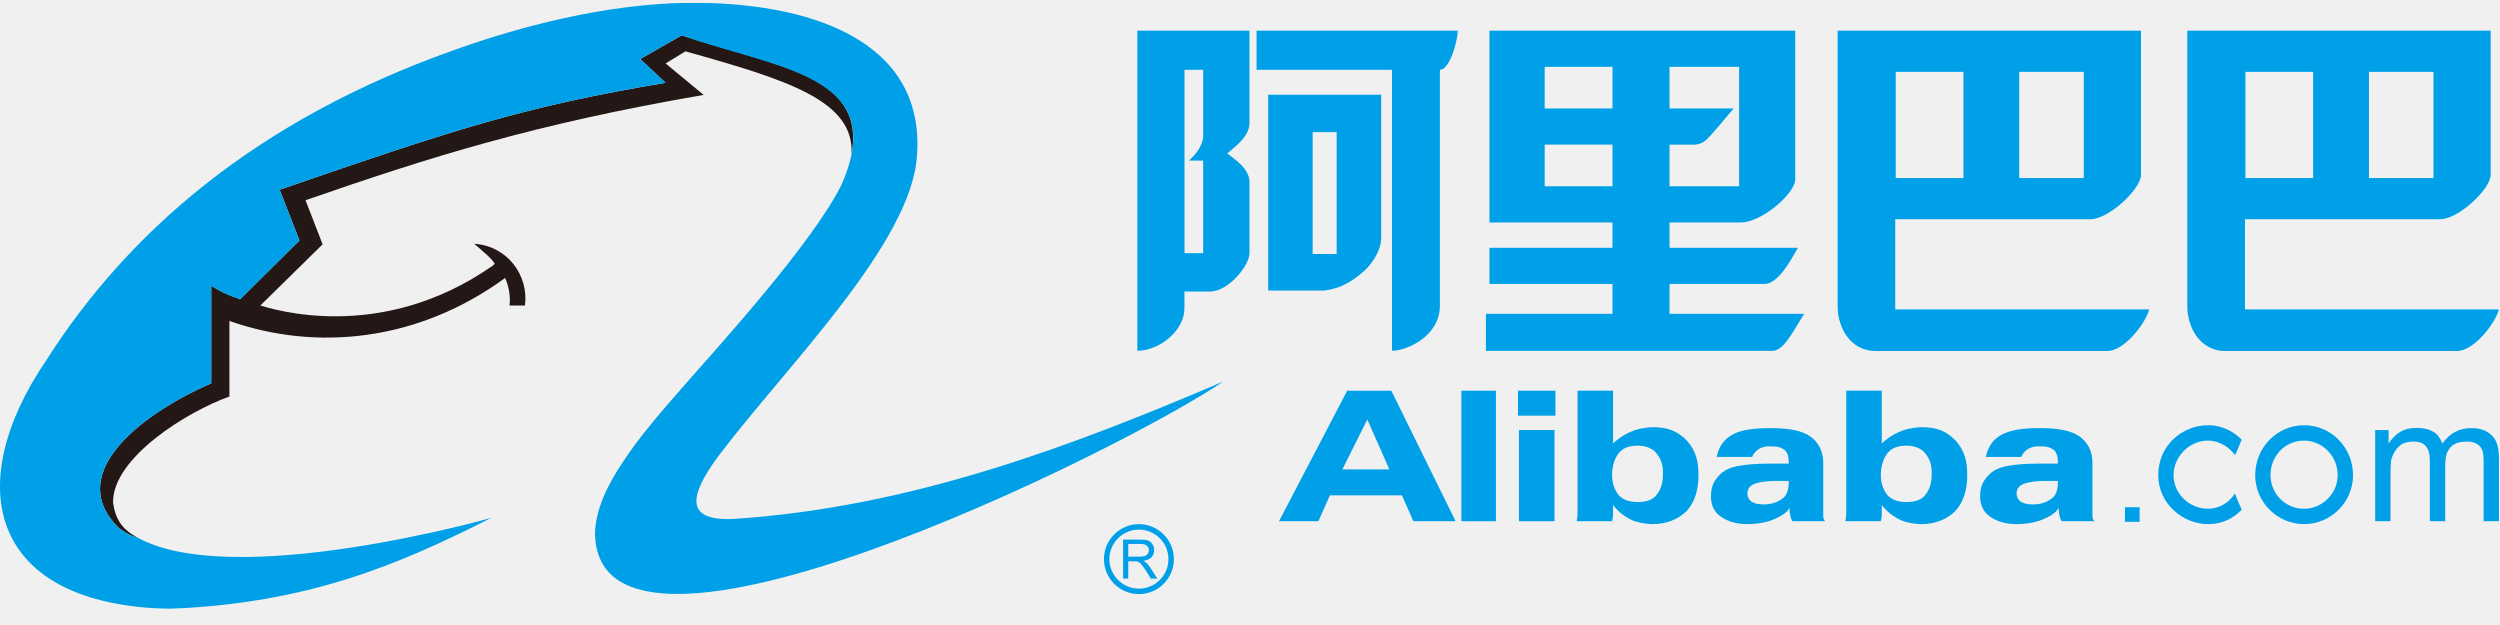
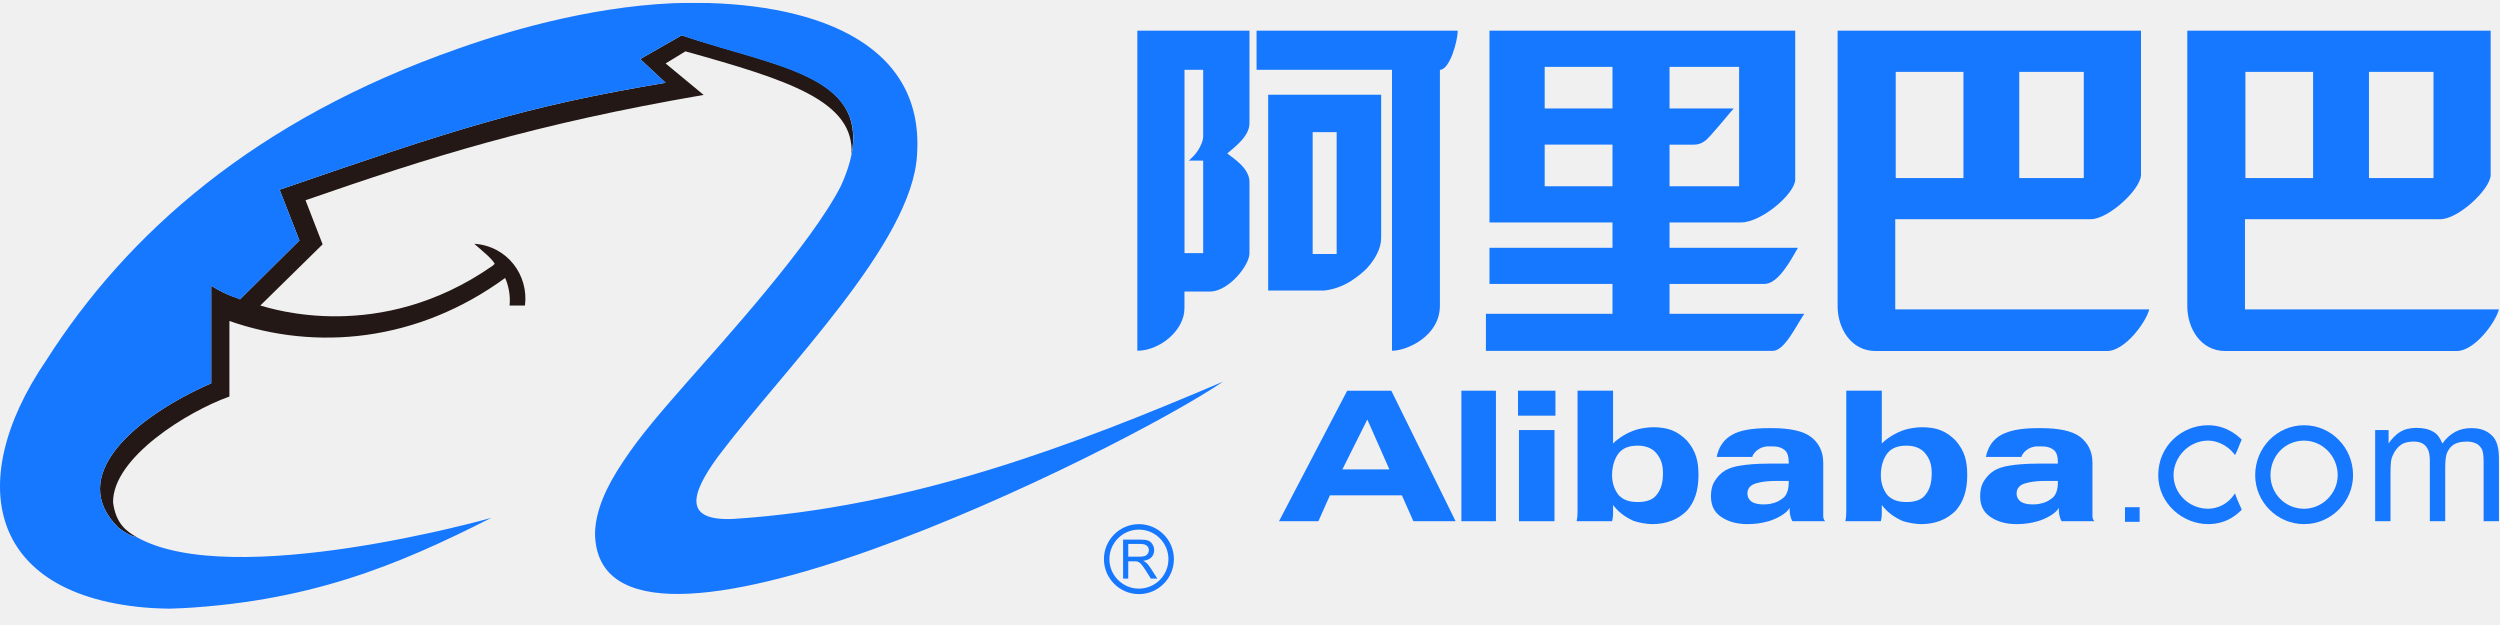
<svg xmlns="http://www.w3.org/2000/svg" xmlns:xlink="http://www.w3.org/1999/xlink" width="128px" height="32px" viewBox="0 0 128 32" version="1.1">
  <defs>
    <polygon id="path-1" points="0 32 127.946 32 127.946 0.971 0 0.971" />
  </defs>
  <g id="Page-1" stroke="none" stroke-width="1" fill="none" fill-rule="evenodd">
    <g id="导航" transform="translate(-110, -1315)">
      <g id="logo" transform="translate(110, 1314)">
-         <polygon id="Fill-1" fill="#00a0e8" points="77.771 27.687 79.59 27.687 79.59 23.019 77.771 23.019" />
-         <polygon id="Fill-2" fill="#00a0e8" points="77.722 22.282 79.639 22.282 79.639 21.004 77.722 21.004" />
-         <polygon id="Fill-3" fill="#00a0e8" points="74.823 27.687 76.591 27.687 76.591 21.004 74.823 21.004" />
+         <polygon id="Fill-1" fill="#1677FF" points="77.771 27.687 79.59 27.687 79.59 23.019 77.771 23.019" />
+         <polygon id="Fill-2" fill="#1677FF" points="77.722 22.282 79.639 22.282 79.639 21.004 77.722 21.004" />
+         <polygon id="Fill-3" fill="#1677FF" points="74.823 27.687 76.591 27.687 76.591 21.004 74.823 21.004" />
        <g id="Group-24" transform="translate(0, 0.172)">
-           <path d="M121.609,27.515 L121.609,22.847 L122.296,22.847 L122.296,23.535 C122.399,23.37 122.639,23.091 122.885,22.945 C123.13,22.797 123.387,22.736 123.731,22.736 C124.074,22.736 124.359,22.797 124.604,22.945 C124.811,23.064 124.949,23.289 125.048,23.535 C125.441,22.994 125.93,22.748 126.522,22.748 C126.965,22.748 127.307,22.847 127.603,23.141 C127.849,23.387 127.946,23.78 127.946,24.321 L127.946,27.515 L127.161,27.515 L127.161,24.567 C127.161,24.272 127.152,24.055 127.103,23.906 C127.058,23.757 126.914,23.596 126.804,23.547 C126.675,23.485 126.522,23.436 126.325,23.436 C125.981,23.436 125.681,23.496 125.464,23.731 C125.266,23.977 125.195,24.154 125.195,24.812 L125.195,27.515 L124.408,27.515 L124.408,24.467 C124.408,24.011 124.337,23.847 124.211,23.682 C124.074,23.517 123.869,23.436 123.573,23.436 C123.327,23.436 123.096,23.482 122.925,23.605 C122.779,23.703 122.604,23.914 122.517,24.132 C122.417,24.33 122.394,24.533 122.394,25.107 L122.394,27.515 L121.609,27.515 L121.609,27.515 Z" id="Fill-4" fill="#00a0e8" />
-           <path d="M114.776,26.926 C114.581,27.121 114.04,27.663 113.056,27.663 C111.78,27.663 110.502,26.631 110.502,25.157 C110.502,23.633 111.731,22.6 113.056,22.6 C113.989,22.6 114.581,23.142 114.776,23.338 C114.678,23.534 114.532,23.977 114.431,24.125 C113.989,23.534 113.399,23.387 113.056,23.387 C112.075,23.387 111.286,24.223 111.286,25.157 C111.286,26.09 112.075,26.875 113.056,26.875 C113.547,26.875 114.088,26.631 114.431,26.09 C114.581,26.531 114.726,26.778 114.776,26.926" id="Fill-6" fill="#00a0e8" />
+           <path d="M121.609,27.515 L121.609,22.847 L122.296,22.847 L122.296,23.535 C122.399,23.37 122.639,23.091 122.885,22.945 C123.13,22.797 123.387,22.736 123.731,22.736 C124.074,22.736 124.359,22.797 124.604,22.945 C124.811,23.064 124.949,23.289 125.048,23.535 C125.441,22.994 125.93,22.748 126.522,22.748 C126.965,22.748 127.307,22.847 127.603,23.141 C127.849,23.387 127.946,23.78 127.946,24.321 L127.946,27.515 L127.161,27.515 L127.161,24.567 C127.161,24.272 127.152,24.055 127.103,23.906 C127.058,23.757 126.914,23.596 126.804,23.547 C126.675,23.485 126.522,23.436 126.325,23.436 C125.981,23.436 125.681,23.496 125.464,23.731 C125.266,23.977 125.195,24.154 125.195,24.812 L125.195,27.515 L124.408,27.515 L124.408,24.467 C124.408,24.011 124.337,23.847 124.211,23.682 C124.074,23.517 123.869,23.436 123.573,23.436 C123.327,23.436 123.096,23.482 122.925,23.605 C122.779,23.703 122.604,23.914 122.517,24.132 C122.417,24.33 122.394,24.533 122.394,25.107 L122.394,27.515 L121.609,27.515 L121.609,27.515 Z" id="Fill-4" fill="#1677FF" />
+           <path d="M114.776,26.926 C114.581,27.121 114.04,27.663 113.056,27.663 C111.78,27.663 110.502,26.631 110.502,25.157 C110.502,23.633 111.731,22.6 113.056,22.6 C113.989,22.6 114.581,23.142 114.776,23.338 C114.678,23.534 114.532,23.977 114.431,24.125 C113.989,23.534 113.399,23.387 113.056,23.387 C112.075,23.387 111.286,24.223 111.286,25.157 C111.286,26.09 112.075,26.875 113.056,26.875 C113.547,26.875 114.088,26.631 114.431,26.09 C114.581,26.531 114.726,26.778 114.776,26.926" id="Fill-6" fill="#1677FF" />
          <mask id="mask-2" fill="white">
            <use xlink:href="#path-1" />
          </mask>
          <g id="Clip-9" />
-           <polygon id="Fill-8" fill="#00a0e8" mask="url(#mask-2)" points="108.799 27.545 109.549 27.545 109.549 26.797 108.799 26.797" />
-           <path d="M68.729,24.862 L70.007,22.306 L71.137,24.862 L68.729,24.862 Z M71.236,20.832 L68.976,20.832 L65.485,27.515 L67.501,27.515 L68.092,26.188 L71.776,26.188 L72.366,27.515 L74.527,27.515 L71.236,20.832 Z" id="Fill-10" fill="#00a0e8" mask="url(#mask-2)" />
-           <path d="M84.8,26.188 C84.602,26.434 84.258,26.532 83.866,26.532 C83.423,26.532 83.128,26.434 82.883,26.188 C82.685,25.942 82.538,25.598 82.538,25.157 C82.538,24.665 82.685,24.271 82.883,24.026 C83.104,23.756 83.421,23.645 83.865,23.645 C84.257,23.645 84.602,23.781 84.8,24.026 C85.047,24.321 85.144,24.615 85.144,25.059 C85.144,25.549 85.047,25.893 84.8,26.188 M86.372,23.387 C85.891,22.903 85.419,22.706 84.653,22.702 C84.359,22.701 84.003,22.763 83.802,22.822 C83.348,22.956 82.883,23.239 82.589,23.534 L82.589,20.831 L80.77,20.831 L80.77,26.484 L80.77,26.974 C80.77,27.122 80.77,27.318 80.722,27.515 L82.538,27.515 C82.562,27.426 82.584,27.313 82.589,27.171 L82.589,26.681 C82.8,26.971 83.117,27.255 83.589,27.474 C83.875,27.596 84.354,27.663 84.602,27.663 C85.339,27.663 85.93,27.417 86.372,26.974 C86.764,26.532 86.962,25.942 86.962,25.157 C86.962,24.419 86.828,23.917 86.372,23.387" id="Fill-11" fill="#00a0e8" mask="url(#mask-2)" />
-           <path d="M98.56,26.188 C98.362,26.434 98.018,26.532 97.626,26.532 C97.184,26.532 96.89,26.434 96.643,26.188 C96.445,25.942 96.299,25.598 96.299,25.157 C96.299,24.665 96.445,24.271 96.643,24.026 C96.866,23.756 97.183,23.645 97.625,23.645 C98.017,23.645 98.362,23.781 98.56,24.026 C98.807,24.321 98.904,24.615 98.904,25.059 C98.904,25.549 98.807,25.893 98.56,26.188 M100.132,23.387 C99.651,22.903 99.178,22.706 98.416,22.702 C98.12,22.701 97.762,22.763 97.562,22.822 C97.109,22.956 96.643,23.239 96.348,23.534 L96.348,20.831 L94.529,20.831 L94.529,26.484 L94.529,26.974 C94.529,27.122 94.529,27.318 94.481,27.515 L96.299,27.515 C96.323,27.426 96.344,27.313 96.348,27.171 L96.348,26.681 C96.56,26.971 96.879,27.255 97.351,27.474 C97.636,27.596 98.117,27.663 98.362,27.663 C99.101,27.663 99.69,27.417 100.132,26.974 C100.524,26.532 100.722,25.942 100.722,25.157 C100.722,24.419 100.588,23.917 100.132,23.387" id="Fill-12" fill="#00a0e8" mask="url(#mask-2)" />
-           <path d="M91.582,25.549 C91.582,25.893 91.483,26.188 91.286,26.335 C91.089,26.484 90.916,26.579 90.62,26.627 C90.549,26.644 90.423,26.654 90.3,26.654 C90.053,26.654 89.841,26.618 89.688,26.518 C89.558,26.426 89.468,26.287 89.468,26.091 C89.468,25.845 89.617,25.659 89.901,25.578 C90.049,25.533 90.255,25.49 90.524,25.467 C90.779,25.446 91.089,25.452 91.483,25.452 L91.582,25.452 L91.582,25.549 Z M93.35,27.269 L93.35,26.926 L93.35,24.518 C93.35,23.927 93.105,23.486 92.71,23.19 C92.317,22.895 91.629,22.749 90.745,22.749 L90.549,22.749 C89.715,22.749 89.064,22.86 88.681,23.092 C88.239,23.339 87.992,23.732 87.895,24.222 L89.715,24.222 C89.764,24.026 90.063,23.679 90.549,23.682 C90.598,23.683 90.647,23.682 90.745,23.682 C91.04,23.682 91.229,23.751 91.383,23.878 C91.524,23.997 91.582,24.222 91.582,24.468 L91.582,24.518 L91.582,24.566 L90.745,24.566 L90.549,24.566 C89.91,24.566 89.419,24.615 89.126,24.664 C88.779,24.715 88.547,24.797 88.336,24.911 C88.091,25.059 87.932,25.244 87.797,25.452 C87.649,25.696 87.601,25.942 87.601,26.237 C87.601,26.68 87.748,27.024 88.091,27.269 C88.435,27.515 88.878,27.663 89.468,27.663 C89.86,27.663 90.205,27.614 90.549,27.515 C90.952,27.397 91.483,27.122 91.629,26.828 L91.629,26.926 C91.629,27.228 91.728,27.467 91.779,27.515 L93.448,27.515 C93.398,27.467 93.35,27.367 93.35,27.269 L93.35,27.269 Z" id="Fill-13" fill="#00a0e8" mask="url(#mask-2)" />
-           <path d="M105.363,25.549 C105.363,25.893 105.266,26.188 105.068,26.335 C104.872,26.484 104.698,26.579 104.403,26.627 C104.332,26.644 104.207,26.654 104.082,26.654 C103.834,26.654 103.624,26.618 103.472,26.518 C103.339,26.426 103.25,26.287 103.25,26.091 C103.25,25.845 103.401,25.659 103.683,25.578 C103.833,25.533 104.039,25.49 104.307,25.467 C104.562,25.446 104.872,25.452 105.266,25.452 L105.363,25.452 L105.363,25.549 Z M107.134,27.269 L107.134,26.926 L107.134,24.518 C107.134,23.927 106.887,23.486 106.495,23.19 C106.099,22.895 105.411,22.749 104.528,22.749 L104.332,22.749 C103.496,22.749 102.914,22.858 102.465,23.092 C102.02,23.339 101.778,23.732 101.678,24.222 L103.496,24.222 C103.546,24.026 103.847,23.679 104.332,23.682 C104.38,23.683 104.431,23.682 104.528,23.682 C104.823,23.682 105.014,23.751 105.167,23.878 C105.308,23.997 105.363,24.222 105.363,24.468 L105.363,24.518 L105.363,24.566 L104.528,24.566 L104.332,24.566 C103.694,24.566 103.202,24.615 102.907,24.664 C102.563,24.715 102.33,24.797 102.12,24.911 C101.875,25.059 101.714,25.244 101.579,25.452 C101.432,25.696 101.384,25.942 101.384,26.237 C101.384,26.68 101.531,27.024 101.875,27.269 C102.219,27.515 102.66,27.663 103.25,27.663 C103.643,27.663 103.988,27.614 104.332,27.515 C104.735,27.397 105.266,27.122 105.411,26.828 L105.411,26.926 C105.411,27.228 105.511,27.467 105.56,27.515 L107.231,27.515 C107.182,27.467 107.134,27.367 107.134,27.269 L107.134,27.269 Z" id="Fill-14" fill="#00a0e8" mask="url(#mask-2)" />
-           <path d="M117.97,26.876 C116.99,26.876 116.249,26.09 116.249,25.157 C116.249,24.173 116.99,23.388 117.97,23.388 C118.904,23.388 119.69,24.173 119.69,25.157 C119.69,26.09 118.904,26.876 117.97,26.876 M117.97,22.6 C116.594,22.6 115.466,23.732 115.466,25.157 C115.466,26.532 116.594,27.663 117.97,27.663 C119.346,27.663 120.476,26.532 120.476,25.157 C120.476,23.732 119.346,22.6 117.97,22.6" id="Fill-15" fill="#00a0e8" mask="url(#mask-2)" />
-           <path d="M64.336,2.398 L64.336,4.403 L71.27,4.403 L71.27,16.613 L71.27,18.786 C72.045,18.786 73.723,18.035 73.723,16.477 L73.723,4.403 C74.222,4.403 74.634,2.945 74.634,2.398 L64.336,2.398 Z M67.208,13.834 L68.437,13.834 L68.437,7.593 L67.208,7.593 L67.208,13.834 Z M70.715,13.014 L70.715,5.68 L64.931,5.68 L64.931,15.702 L67.798,15.702 C68.255,15.658 68.802,15.475 69.258,15.156 C69.532,14.973 69.758,14.792 69.987,14.564 C70.396,14.108 70.715,13.561 70.715,13.014 L70.715,13.014 Z M61.603,7.82 C61.603,8.093 61.375,8.549 61.102,8.824 C61.058,8.869 60.92,9.005 60.92,9.005 C60.898,9.025 60.875,9.051 60.829,9.051 L61.603,9.051 L61.603,13.789 L60.647,13.789 L60.647,4.403 L61.603,4.403 L61.603,7.82 Z M58.232,2.398 L58.232,18.786 C59.371,18.786 60.644,17.753 60.644,16.613 L60.644,15.754 L62.006,15.754 C62.919,15.708 63.973,14.427 63.973,13.789 L63.973,10.145 C63.973,9.461 63.198,8.961 62.834,8.686 C63.198,8.368 63.973,7.82 63.973,7.137 L63.973,2.398 L58.232,2.398 Z" id="Fill-16" fill="#00a0e8" mask="url(#mask-2)" />
-           <path d="M82.559,6.381 L79.088,6.381 L79.088,4.251 L80.801,4.251 L82.559,4.251 L82.559,6.381 Z M79.088,10.364 L82.559,10.364 L82.559,8.233 L79.088,8.233 L79.088,10.364 Z M85.48,8.234 L86.728,8.234 C86.915,8.234 87.099,8.188 87.284,8.049 C87.515,7.909 88.627,6.521 88.767,6.381 L85.48,6.381 L85.48,4.251 L89.043,4.251 L89.043,10.364 L85.48,10.364 L85.48,8.234 Z M85.48,16.893 L85.48,15.365 L90.341,15.365 C91.042,15.365 91.684,14.162 92.055,13.514 L85.48,13.514 L85.48,12.217 L89.136,12.217 C90.176,12.217 91.869,10.781 91.915,10.039 L91.915,2.398 L76.261,2.398 L76.261,12.217 L82.559,12.217 L82.559,13.514 L76.261,13.514 L76.261,15.365 L82.559,15.365 L82.559,16.893 L76.079,16.893 L76.079,18.793 L90.757,18.793 C91.361,18.793 91.915,17.589 92.379,16.893 L85.48,16.893 Z" id="Fill-17" fill="#00a0e8" mask="url(#mask-2)" />
-           <path d="M97.061,9.944 L100.529,9.944 L100.529,4.507 L97.061,4.507 L97.061,9.944 Z M103.386,9.944 L106.69,9.944 L106.69,4.507 L103.386,4.507 L103.386,9.944 Z M97.037,16.669 L97.037,12.051 L107.043,12.051 C107.95,12.051 109.574,10.553 109.619,9.803 L109.619,2.399 L94.086,2.399 L94.086,16.505 C94.086,17.63 94.765,18.8 96.029,18.8 L107.886,18.8 C108.779,18.8 109.855,17.371 110.042,16.669 L97.037,16.669 Z" id="Fill-18" fill="#00a0e8" mask="url(#mask-2)" />
-           <path d="M114.965,9.944 L118.431,9.944 L118.431,4.507 L114.965,4.507 L114.965,9.944 Z M121.291,9.944 L124.595,9.944 L124.595,4.507 L121.291,4.507 L121.291,9.944 Z M114.942,16.669 L114.942,12.051 L124.946,12.051 C125.854,12.051 127.477,10.553 127.522,9.803 L127.522,2.399 L111.99,2.399 L111.99,16.505 C111.99,17.63 112.669,18.8 113.935,18.8 L125.791,18.8 C126.681,18.8 127.759,17.371 127.946,16.669 L114.942,16.669 Z" id="Fill-19" fill="#00a0e8" mask="url(#mask-2)" />
+           <polygon id="Fill-8" fill="#1677FF" mask="url(#mask-2)" points="108.799 27.545 109.549 27.545 109.549 26.797 108.799 26.797" />
+           <path d="M68.729,24.862 L70.007,22.306 L71.137,24.862 L68.729,24.862 Z M71.236,20.832 L68.976,20.832 L65.485,27.515 L67.501,27.515 L68.092,26.188 L71.776,26.188 L72.366,27.515 L74.527,27.515 L71.236,20.832 Z" id="Fill-10" fill="#1677FF" mask="url(#mask-2)" />
+           <path d="M84.8,26.188 C84.602,26.434 84.258,26.532 83.866,26.532 C83.423,26.532 83.128,26.434 82.883,26.188 C82.685,25.942 82.538,25.598 82.538,25.157 C82.538,24.665 82.685,24.271 82.883,24.026 C83.104,23.756 83.421,23.645 83.865,23.645 C84.257,23.645 84.602,23.781 84.8,24.026 C85.047,24.321 85.144,24.615 85.144,25.059 C85.144,25.549 85.047,25.893 84.8,26.188 M86.372,23.387 C85.891,22.903 85.419,22.706 84.653,22.702 C84.359,22.701 84.003,22.763 83.802,22.822 C83.348,22.956 82.883,23.239 82.589,23.534 L82.589,20.831 L80.77,20.831 L80.77,26.484 L80.77,26.974 C80.77,27.122 80.77,27.318 80.722,27.515 L82.538,27.515 C82.562,27.426 82.584,27.313 82.589,27.171 L82.589,26.681 C82.8,26.971 83.117,27.255 83.589,27.474 C83.875,27.596 84.354,27.663 84.602,27.663 C85.339,27.663 85.93,27.417 86.372,26.974 C86.764,26.532 86.962,25.942 86.962,25.157 C86.962,24.419 86.828,23.917 86.372,23.387" id="Fill-11" fill="#1677FF" mask="url(#mask-2)" />
+           <path d="M98.56,26.188 C98.362,26.434 98.018,26.532 97.626,26.532 C97.184,26.532 96.89,26.434 96.643,26.188 C96.445,25.942 96.299,25.598 96.299,25.157 C96.299,24.665 96.445,24.271 96.643,24.026 C96.866,23.756 97.183,23.645 97.625,23.645 C98.017,23.645 98.362,23.781 98.56,24.026 C98.807,24.321 98.904,24.615 98.904,25.059 C98.904,25.549 98.807,25.893 98.56,26.188 M100.132,23.387 C99.651,22.903 99.178,22.706 98.416,22.702 C98.12,22.701 97.762,22.763 97.562,22.822 C97.109,22.956 96.643,23.239 96.348,23.534 L96.348,20.831 L94.529,20.831 L94.529,26.484 L94.529,26.974 C94.529,27.122 94.529,27.318 94.481,27.515 L96.299,27.515 C96.323,27.426 96.344,27.313 96.348,27.171 L96.348,26.681 C96.56,26.971 96.879,27.255 97.351,27.474 C97.636,27.596 98.117,27.663 98.362,27.663 C99.101,27.663 99.69,27.417 100.132,26.974 C100.524,26.532 100.722,25.942 100.722,25.157 C100.722,24.419 100.588,23.917 100.132,23.387" id="Fill-12" fill="#1677FF" mask="url(#mask-2)" />
+           <path d="M91.582,25.549 C91.582,25.893 91.483,26.188 91.286,26.335 C91.089,26.484 90.916,26.579 90.62,26.627 C90.549,26.644 90.423,26.654 90.3,26.654 C90.053,26.654 89.841,26.618 89.688,26.518 C89.558,26.426 89.468,26.287 89.468,26.091 C89.468,25.845 89.617,25.659 89.901,25.578 C90.049,25.533 90.255,25.49 90.524,25.467 C90.779,25.446 91.089,25.452 91.483,25.452 L91.582,25.452 L91.582,25.549 Z M93.35,27.269 L93.35,26.926 L93.35,24.518 C93.35,23.927 93.105,23.486 92.71,23.19 C92.317,22.895 91.629,22.749 90.745,22.749 L90.549,22.749 C89.715,22.749 89.064,22.86 88.681,23.092 C88.239,23.339 87.992,23.732 87.895,24.222 L89.715,24.222 C89.764,24.026 90.063,23.679 90.549,23.682 C90.598,23.683 90.647,23.682 90.745,23.682 C91.04,23.682 91.229,23.751 91.383,23.878 C91.524,23.997 91.582,24.222 91.582,24.468 L91.582,24.518 L91.582,24.566 L90.745,24.566 L90.549,24.566 C89.91,24.566 89.419,24.615 89.126,24.664 C88.779,24.715 88.547,24.797 88.336,24.911 C88.091,25.059 87.932,25.244 87.797,25.452 C87.649,25.696 87.601,25.942 87.601,26.237 C87.601,26.68 87.748,27.024 88.091,27.269 C88.435,27.515 88.878,27.663 89.468,27.663 C89.86,27.663 90.205,27.614 90.549,27.515 C90.952,27.397 91.483,27.122 91.629,26.828 L91.629,26.926 C91.629,27.228 91.728,27.467 91.779,27.515 L93.448,27.515 C93.398,27.467 93.35,27.367 93.35,27.269 L93.35,27.269 Z" id="Fill-13" fill="#1677FF" mask="url(#mask-2)" />
+           <path d="M105.363,25.549 C105.363,25.893 105.266,26.188 105.068,26.335 C104.872,26.484 104.698,26.579 104.403,26.627 C104.332,26.644 104.207,26.654 104.082,26.654 C103.834,26.654 103.624,26.618 103.472,26.518 C103.339,26.426 103.25,26.287 103.25,26.091 C103.25,25.845 103.401,25.659 103.683,25.578 C103.833,25.533 104.039,25.49 104.307,25.467 C104.562,25.446 104.872,25.452 105.266,25.452 L105.363,25.452 L105.363,25.549 Z M107.134,27.269 L107.134,26.926 L107.134,24.518 C107.134,23.927 106.887,23.486 106.495,23.19 C106.099,22.895 105.411,22.749 104.528,22.749 L104.332,22.749 C103.496,22.749 102.914,22.858 102.465,23.092 C102.02,23.339 101.778,23.732 101.678,24.222 L103.496,24.222 C103.546,24.026 103.847,23.679 104.332,23.682 C104.38,23.683 104.431,23.682 104.528,23.682 C104.823,23.682 105.014,23.751 105.167,23.878 C105.308,23.997 105.363,24.222 105.363,24.468 L105.363,24.518 L105.363,24.566 L104.528,24.566 L104.332,24.566 C103.694,24.566 103.202,24.615 102.907,24.664 C102.563,24.715 102.33,24.797 102.12,24.911 C101.875,25.059 101.714,25.244 101.579,25.452 C101.432,25.696 101.384,25.942 101.384,26.237 C101.384,26.68 101.531,27.024 101.875,27.269 C102.219,27.515 102.66,27.663 103.25,27.663 C103.643,27.663 103.988,27.614 104.332,27.515 C104.735,27.397 105.266,27.122 105.411,26.828 L105.411,26.926 C105.411,27.228 105.511,27.467 105.56,27.515 L107.231,27.515 C107.182,27.467 107.134,27.367 107.134,27.269 L107.134,27.269 Z" id="Fill-14" fill="#1677FF" mask="url(#mask-2)" />
+           <path d="M117.97,26.876 C116.99,26.876 116.249,26.09 116.249,25.157 C116.249,24.173 116.99,23.388 117.97,23.388 C118.904,23.388 119.69,24.173 119.69,25.157 C119.69,26.09 118.904,26.876 117.97,26.876 M117.97,22.6 C116.594,22.6 115.466,23.732 115.466,25.157 C115.466,26.532 116.594,27.663 117.97,27.663 C119.346,27.663 120.476,26.532 120.476,25.157 C120.476,23.732 119.346,22.6 117.97,22.6" id="Fill-15" fill="#1677FF" mask="url(#mask-2)" />
+           <path d="M64.336,2.398 L64.336,4.403 L71.27,4.403 L71.27,16.613 L71.27,18.786 C72.045,18.786 73.723,18.035 73.723,16.477 L73.723,4.403 C74.222,4.403 74.634,2.945 74.634,2.398 L64.336,2.398 Z M67.208,13.834 L68.437,13.834 L68.437,7.593 L67.208,7.593 L67.208,13.834 Z M70.715,13.014 L70.715,5.68 L64.931,5.68 L64.931,15.702 L67.798,15.702 C68.255,15.658 68.802,15.475 69.258,15.156 C69.532,14.973 69.758,14.792 69.987,14.564 C70.396,14.108 70.715,13.561 70.715,13.014 L70.715,13.014 Z M61.603,7.82 C61.603,8.093 61.375,8.549 61.102,8.824 C61.058,8.869 60.92,9.005 60.92,9.005 C60.898,9.025 60.875,9.051 60.829,9.051 L61.603,9.051 L61.603,13.789 L60.647,13.789 L60.647,4.403 L61.603,4.403 L61.603,7.82 Z M58.232,2.398 L58.232,18.786 C59.371,18.786 60.644,17.753 60.644,16.613 L60.644,15.754 L62.006,15.754 C62.919,15.708 63.973,14.427 63.973,13.789 L63.973,10.145 C63.973,9.461 63.198,8.961 62.834,8.686 C63.198,8.368 63.973,7.82 63.973,7.137 L63.973,2.398 L58.232,2.398 Z" id="Fill-16" fill="#1677FF" mask="url(#mask-2)" />
+           <path d="M82.559,6.381 L79.088,6.381 L79.088,4.251 L80.801,4.251 L82.559,4.251 L82.559,6.381 Z M79.088,10.364 L82.559,10.364 L82.559,8.233 L79.088,8.233 L79.088,10.364 Z M85.48,8.234 L86.728,8.234 C86.915,8.234 87.099,8.188 87.284,8.049 C87.515,7.909 88.627,6.521 88.767,6.381 L85.48,6.381 L85.48,4.251 L89.043,4.251 L89.043,10.364 L85.48,10.364 L85.48,8.234 Z M85.48,16.893 L85.48,15.365 L90.341,15.365 C91.042,15.365 91.684,14.162 92.055,13.514 L85.48,13.514 L85.48,12.217 L89.136,12.217 C90.176,12.217 91.869,10.781 91.915,10.039 L91.915,2.398 L76.261,2.398 L76.261,12.217 L82.559,12.217 L82.559,13.514 L76.261,13.514 L76.261,15.365 L82.559,15.365 L82.559,16.893 L76.079,16.893 L76.079,18.793 L90.757,18.793 C91.361,18.793 91.915,17.589 92.379,16.893 L85.48,16.893 Z" id="Fill-17" fill="#1677FF" mask="url(#mask-2)" />
+           <path d="M97.061,9.944 L100.529,9.944 L100.529,4.507 L97.061,4.507 L97.061,9.944 Z M103.386,9.944 L106.69,9.944 L106.69,4.507 L103.386,4.507 L103.386,9.944 Z M97.037,16.669 L97.037,12.051 L107.043,12.051 C107.95,12.051 109.574,10.553 109.619,9.803 L109.619,2.399 L94.086,2.399 L94.086,16.505 C94.086,17.63 94.765,18.8 96.029,18.8 L107.886,18.8 C108.779,18.8 109.855,17.371 110.042,16.669 L97.037,16.669 Z" id="Fill-18" fill="#1677FF" mask="url(#mask-2)" />
+           <path d="M114.965,9.944 L118.431,9.944 L118.431,4.507 L114.965,4.507 L114.965,9.944 Z M121.291,9.944 L124.595,9.944 L124.595,4.507 L121.291,4.507 L121.291,9.944 Z M114.942,16.669 L114.942,12.051 L124.946,12.051 C125.854,12.051 127.477,10.553 127.522,9.803 L127.522,2.399 L111.99,2.399 L111.99,16.505 C111.99,17.63 112.669,18.8 113.935,18.8 L125.791,18.8 C126.681,18.8 127.759,17.371 127.946,16.669 L114.942,16.669 Z" id="Fill-19" fill="#1677FF" mask="url(#mask-2)" />
          <path d="M7.003,28.33 C6.748,28.301 6.355,28.076 6.071,27.849 C3.39,25.225 6.835,22.203 10.815,20.452 L10.815,15.456 C11.746,16.049 12.255,16.076 12.283,16.161 L15.332,13.14 L14.316,10.542 C23.237,7.467 26.823,6.28 34.079,5.067 L32.78,3.852 L34.898,2.638 C39.782,4.248 44.383,4.67 43.594,8.764 C43.789,5.998 40.346,4.925 35.094,3.457 L34.079,4.077 L36.027,5.688 C27.331,7.184 21.995,8.877 15.643,11.08 L16.518,13.338 L13.327,16.472 C13.865,16.613 19.426,18.476 25.214,14.44 C25.214,14.44 25.326,14.355 25.326,14.325 C25.158,14.043 24.762,13.733 24.282,13.309 C25.977,13.422 27.076,14.92 26.878,16.472 L26.09,16.472 C26.145,15.964 26.031,15.427 25.863,15.06 C21.374,18.334 16.178,18.816 11.746,17.262 L11.746,21.131 C9.599,21.892 5.762,24.264 5.789,26.552 C5.931,27.652 6.495,28.048 7.003,28.33" id="Fill-20" fill="#231815" mask="url(#mask-2)" />
-           <path d="M25.158,27.341 C20.358,29.77 15.756,31.717 8.669,32 C-0.563,31.802 -2.003,25.675 2.374,19.267 C6.495,12.801 13.046,6.957 23.464,3.315 C26.484,2.243 30.917,1.029 35.208,0.972 C41.364,0.915 47.349,2.835 46.953,8.737 C46.726,13.253 40.206,19.634 36.76,24.208 C35.293,26.211 35.039,27.511 37.551,27.397 C46.671,26.805 54.943,23.643 62.621,20.368 C57.427,23.897 30.577,37.194 30.465,28.132 C30.493,26.973 31.031,25.761 31.904,24.463 C32.752,23.164 33.937,21.809 35.151,20.425 C36.987,18.335 41.533,13.338 43.056,10.345 C45.625,4.671 39.867,4.387 34.899,2.637 L32.78,3.852 L34.08,5.066 C26.823,6.28 23.237,7.466 14.317,10.543 L15.332,13.14 L12.283,16.161 C12.198,16.076 11.747,16.049 10.815,15.456 L10.815,20.452 C6.835,22.203 3.39,25.225 6.071,27.849 C6.355,28.076 6.749,28.301 7.003,28.33 C11.888,31.098 25.184,27.341 25.158,27.341" id="Fill-21" fill="#00a0e8" mask="url(#mask-2)" />
-           <path d="M57.767,29.33 L58.332,29.33 C58.453,29.33 58.544,29.319 58.613,29.296 C58.682,29.271 58.734,29.227 58.767,29.177 C58.802,29.12 58.822,29.065 58.822,29.001 C58.822,28.906 58.786,28.83 58.718,28.769 C58.652,28.71 58.544,28.679 58.399,28.679 L57.767,28.679 L57.767,29.33 Z M57.503,30.454 L57.503,28.456 L58.387,28.456 C58.562,28.456 58.699,28.473 58.789,28.507 C58.884,28.546 58.954,28.607 59.01,28.701 C59.067,28.791 59.093,28.889 59.093,29.001 C59.093,29.142 59.046,29.263 58.955,29.361 C58.863,29.455 58.724,29.515 58.534,29.545 C58.604,29.579 58.654,29.61 58.693,29.645 C58.767,29.717 58.842,29.803 58.908,29.91 L59.256,30.454 L58.924,30.454 L58.666,30.042 C58.587,29.918 58.52,29.829 58.471,29.763 C58.422,29.699 58.378,29.657 58.339,29.631 C58.299,29.606 58.261,29.584 58.219,29.575 C58.188,29.571 58.142,29.567 58.074,29.567 L57.767,29.567 L57.767,30.454 L57.503,30.454 Z" id="Fill-22" fill="#00a0e8" mask="url(#mask-2)" />
-           <path d="M58.312,31.246 C59.299,31.246 60.103,30.443 60.103,29.455 C60.103,28.468 59.299,27.664 58.312,27.664 C57.327,27.664 56.522,28.468 56.522,29.455 C56.522,30.443 57.327,31.246 58.312,31.246 M56.801,29.455 C56.801,28.622 57.48,27.944 58.312,27.944 C59.145,27.944 59.824,28.622 59.824,29.455 C59.824,30.289 59.145,30.966 58.312,30.966 C57.48,30.966 56.801,30.289 56.801,29.455" id="Fill-23" fill="#00a0e8" mask="url(#mask-2)" />
+           <path d="M25.158,27.341 C20.358,29.77 15.756,31.717 8.669,32 C-0.563,31.802 -2.003,25.675 2.374,19.267 C6.495,12.801 13.046,6.957 23.464,3.315 C26.484,2.243 30.917,1.029 35.208,0.972 C41.364,0.915 47.349,2.835 46.953,8.737 C46.726,13.253 40.206,19.634 36.76,24.208 C35.293,26.211 35.039,27.511 37.551,27.397 C46.671,26.805 54.943,23.643 62.621,20.368 C57.427,23.897 30.577,37.194 30.465,28.132 C30.493,26.973 31.031,25.761 31.904,24.463 C32.752,23.164 33.937,21.809 35.151,20.425 C36.987,18.335 41.533,13.338 43.056,10.345 C45.625,4.671 39.867,4.387 34.899,2.637 L32.78,3.852 L34.08,5.066 C26.823,6.28 23.237,7.466 14.317,10.543 L15.332,13.14 L12.283,16.161 C12.198,16.076 11.747,16.049 10.815,15.456 L10.815,20.452 C6.835,22.203 3.39,25.225 6.071,27.849 C6.355,28.076 6.749,28.301 7.003,28.33 C11.888,31.098 25.184,27.341 25.158,27.341" id="Fill-21" fill="#1677FF" mask="url(#mask-2)" />
+           <path d="M57.767,29.33 L58.332,29.33 C58.453,29.33 58.544,29.319 58.613,29.296 C58.682,29.271 58.734,29.227 58.767,29.177 C58.802,29.12 58.822,29.065 58.822,29.001 C58.822,28.906 58.786,28.83 58.718,28.769 C58.652,28.71 58.544,28.679 58.399,28.679 L57.767,28.679 L57.767,29.33 Z M57.503,30.454 L57.503,28.456 L58.387,28.456 C58.562,28.456 58.699,28.473 58.789,28.507 C58.884,28.546 58.954,28.607 59.01,28.701 C59.067,28.791 59.093,28.889 59.093,29.001 C59.093,29.142 59.046,29.263 58.955,29.361 C58.863,29.455 58.724,29.515 58.534,29.545 C58.604,29.579 58.654,29.61 58.693,29.645 C58.767,29.717 58.842,29.803 58.908,29.91 L59.256,30.454 L58.924,30.454 L58.666,30.042 C58.587,29.918 58.52,29.829 58.471,29.763 C58.422,29.699 58.378,29.657 58.339,29.631 C58.299,29.606 58.261,29.584 58.219,29.575 C58.188,29.571 58.142,29.567 58.074,29.567 L57.767,29.567 L57.767,30.454 L57.503,30.454 Z" id="Fill-22" fill="#1677FF" mask="url(#mask-2)" />
+           <path d="M58.312,31.246 C59.299,31.246 60.103,30.443 60.103,29.455 C60.103,28.468 59.299,27.664 58.312,27.664 C57.327,27.664 56.522,28.468 56.522,29.455 C56.522,30.443 57.327,31.246 58.312,31.246 M56.801,29.455 C56.801,28.622 57.48,27.944 58.312,27.944 C59.145,27.944 59.824,28.622 59.824,29.455 C59.824,30.289 59.145,30.966 58.312,30.966 C57.48,30.966 56.801,30.289 56.801,29.455" id="Fill-23" fill="#1677FF" mask="url(#mask-2)" />
        </g>
      </g>
    </g>
  </g>
</svg>
